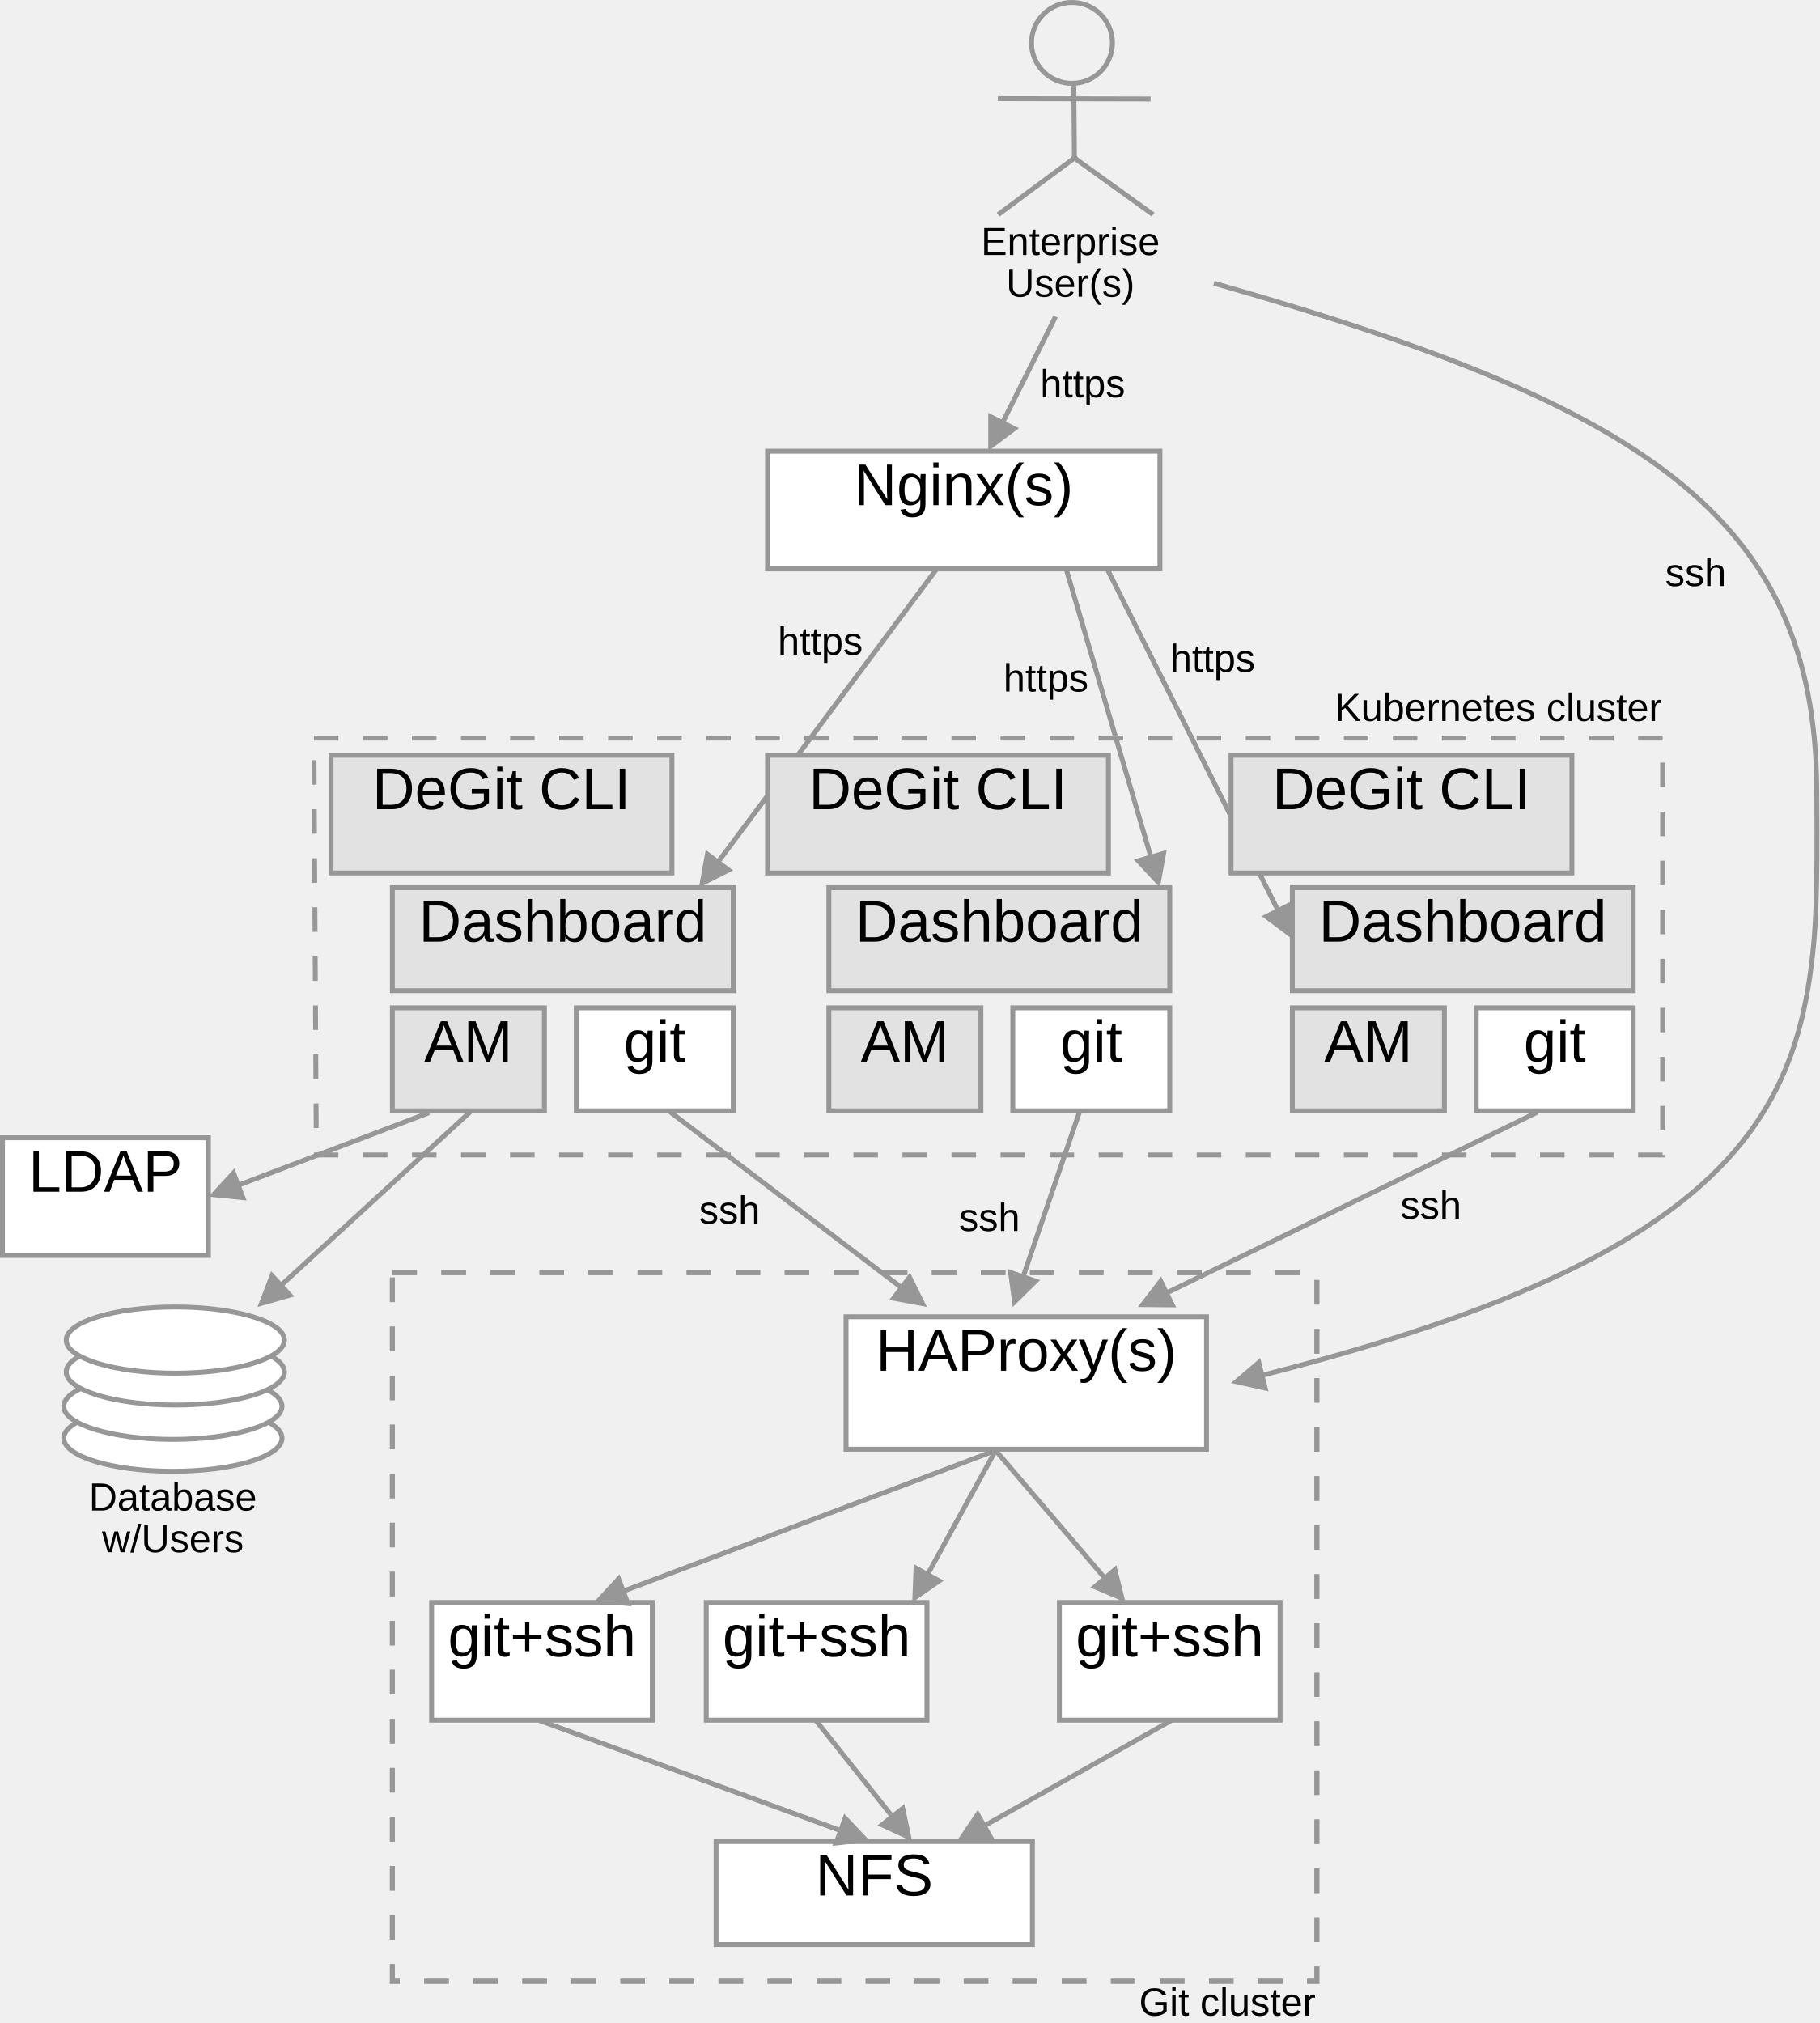
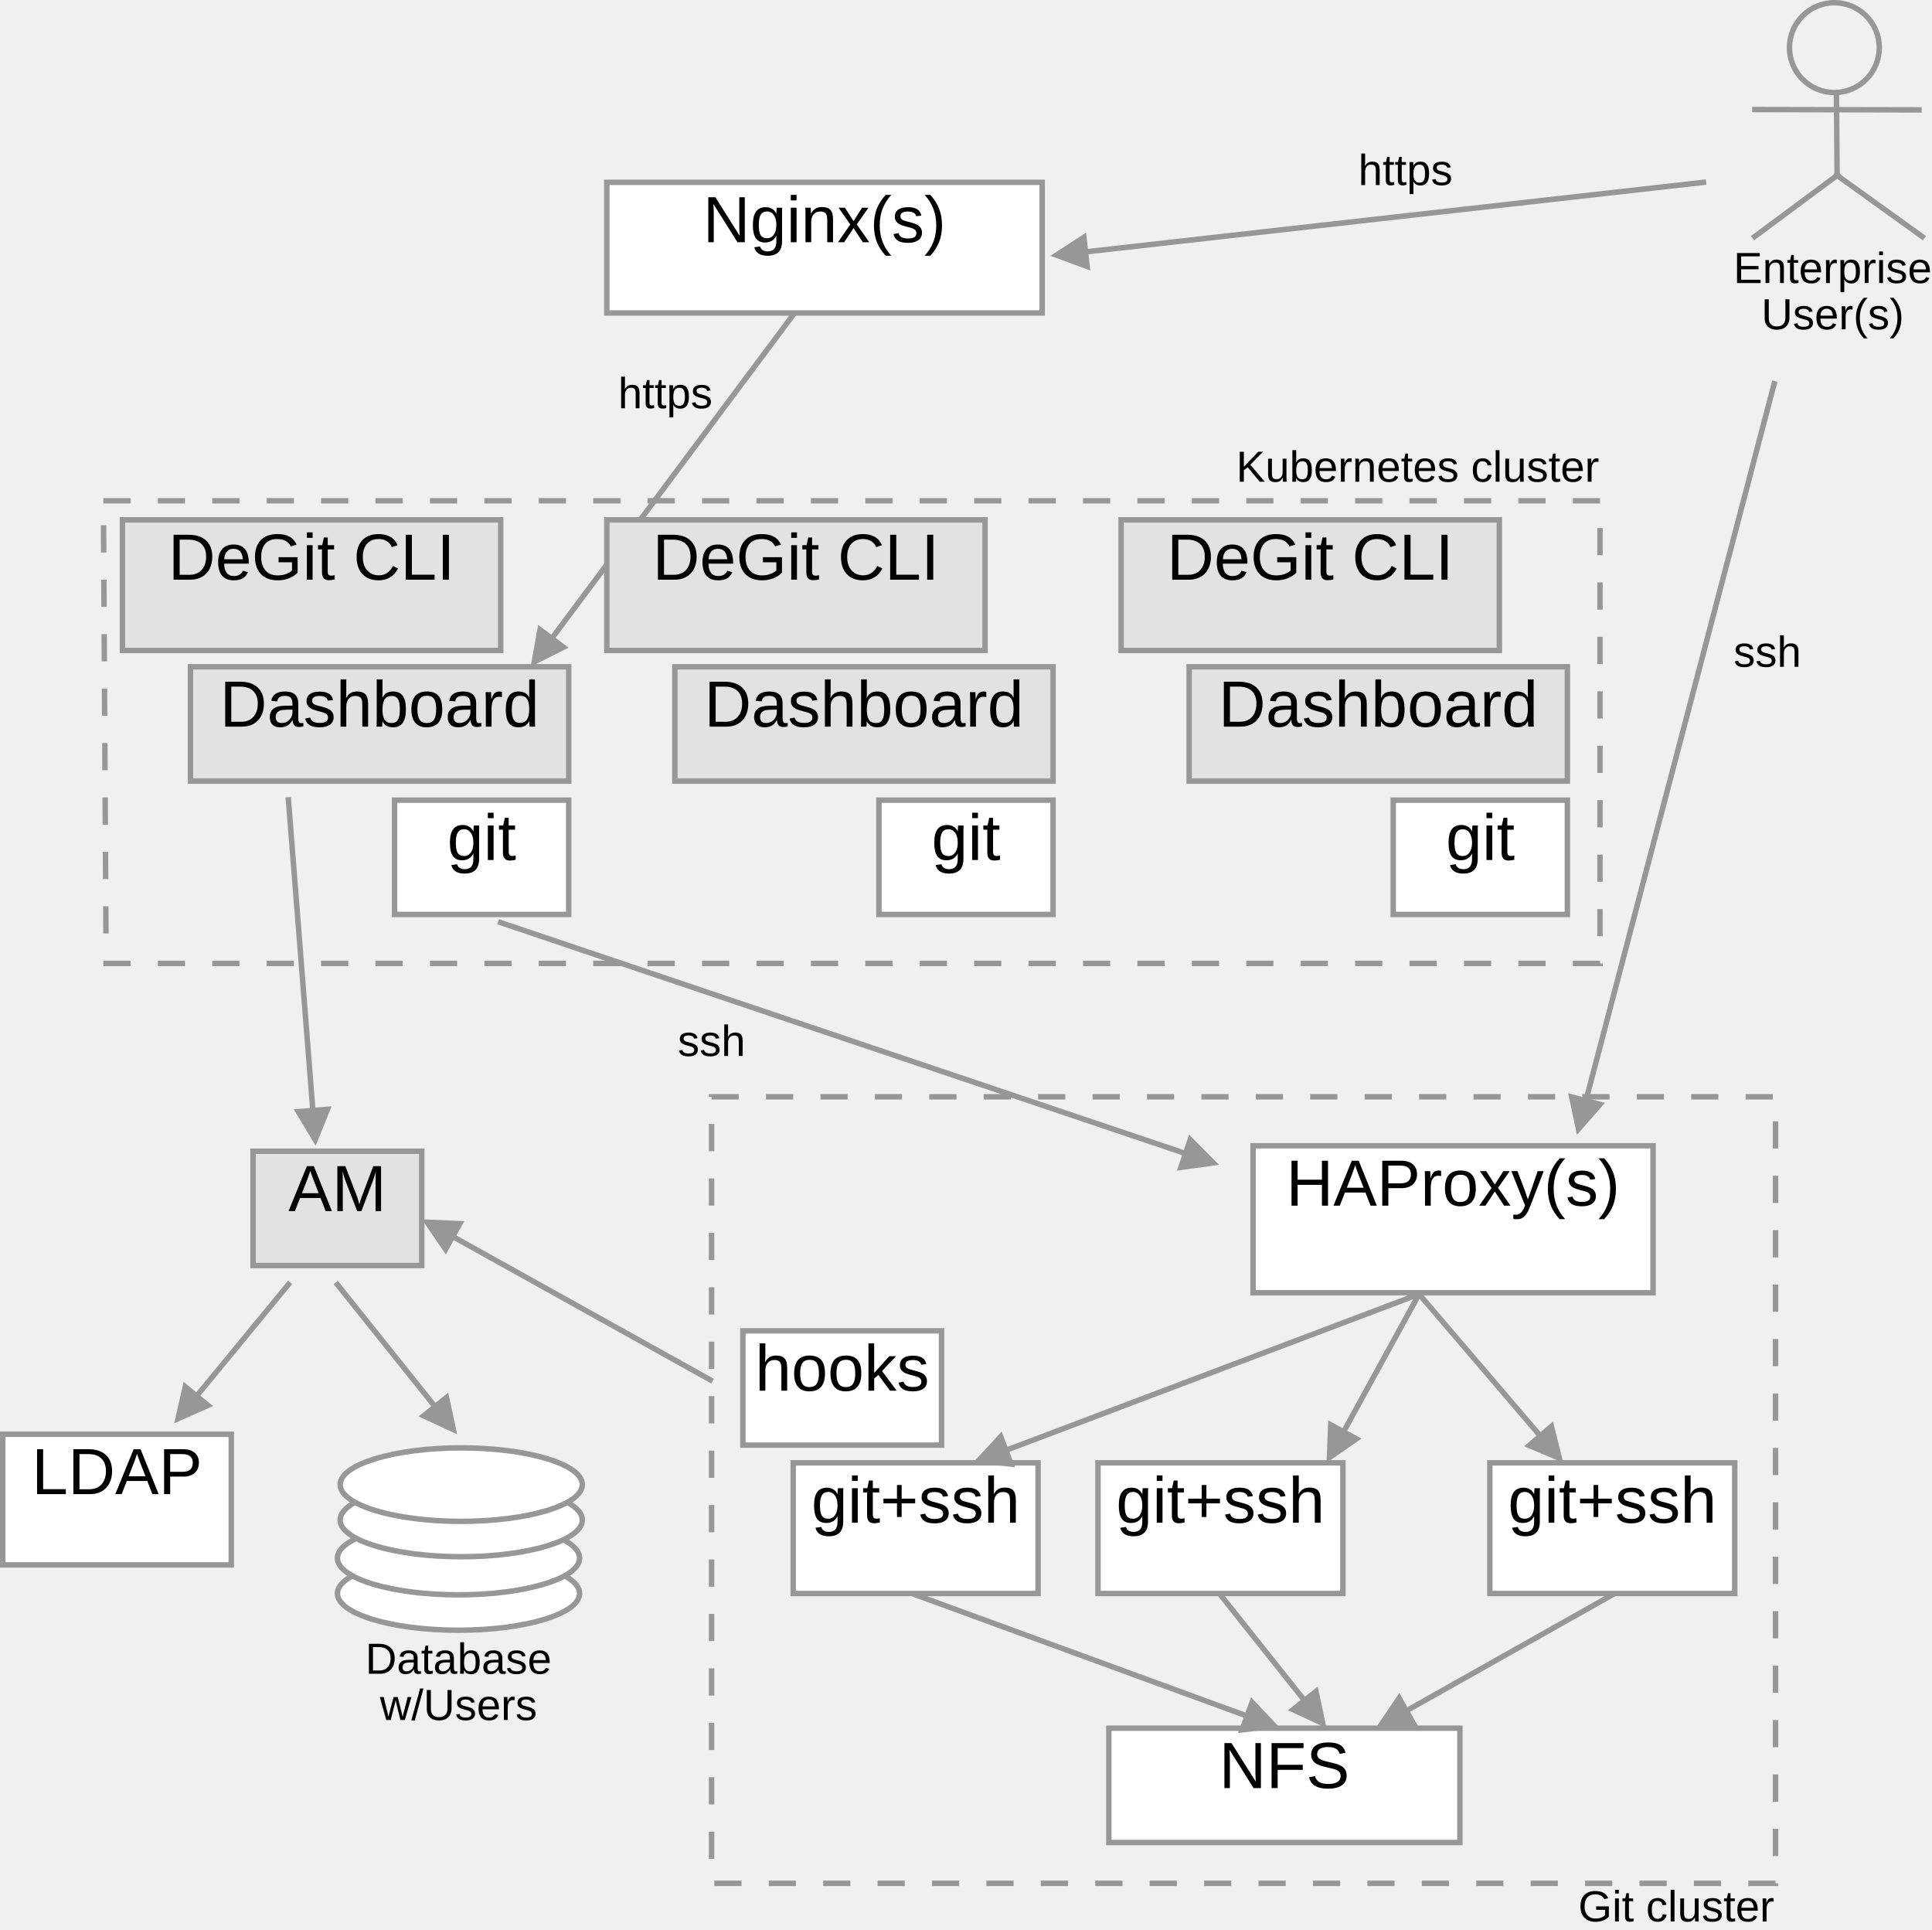
- <svg xmlns="http://www.w3.org/2000/svg" width="742px" height="825px" viewBox="0 0 742 825" version="1.1">
+ <svg xmlns="http://www.w3.org/2000/svg" width="710px" height="709px" viewBox="0 0 710 709" version="1.1">
  <g id="Page-1" stroke="none" stroke-width="1" fill="none" fill-rule="evenodd">
-     <g id="Group-2" transform="translate(1, 1)">
-       <g id="Group" transform="translate(159, 410)" fill-rule="nonzero">
+     <g id="Group-6" transform="translate(1, 1)">
+       <g id="Group" transform="translate(92, 422)">
        <rect id="Rectangle" stroke="#979797" stroke-width="2" fill="#E2E2E2" x="0" y="0" width="62" height="42" />
-         <g id="AM" transform="translate(13, 0)" fill="#000000" font-family="ArialMT, Arial" font-size="24" font-weight="normal">
-           <text>
-             <tspan x="0" y="22">AM</tspan>
-           </text>
-         </g>
+         <text id="AM" font-family="ArialMT, Arial" font-size="24" font-weight="normal" fill="#000000">
+           <tspan x="13" y="22">AM</tspan>
+         </text>
      </g>
-       <g id="Group" transform="translate(0, 463)" fill-rule="nonzero">
+       <g id="Group" transform="translate(0, 526)">
        <rect id="Rectangle" stroke="#979797" stroke-width="2" fill="#FFFFFF" x="0" y="0" width="84" height="48" />
-         <g id="LDAP" transform="translate(10, 0)" fill="#000000" font-family="ArialMT, Arial" font-size="24" font-weight="normal">
-           <text>
-             <tspan x="0.652" y="22">LDAP</tspan>
-           </text>
-         </g>
+         <text id="LDAP" font-family="ArialMT, Arial" font-size="24" font-weight="normal" fill="#000000">
+           <tspan x="10.652" y="22">LDAP</tspan>
+         </text>
      </g>
-       <g id="Group" transform="translate(344, 536)" fill-rule="nonzero">
+       <g id="Group" transform="translate(459.5, 420)">
        <rect id="Rectangle" stroke="#979797" stroke-width="2" fill="#FFFFFF" x="0" y="0" width="147" height="54" />
-         <g id="HAProxy(s)" transform="translate(12, 0)" fill="#000000" font-family="ArialMT, Arial" font-size="24" font-weight="normal">
-           <text>
-             <tspan x="0.164" y="22">HAProxy(s)</tspan>
-           </text>
-         </g>
+         <text id="HAProxy(s)" font-family="ArialMT, Arial" font-size="24" font-weight="normal" fill="#000000">
+           <tspan x="12.164" y="22">HAProxy(s)</tspan>
+         </text>
      </g>
-       <g id="Group" transform="translate(291, 750)" fill-rule="nonzero">
+       <g id="Group" transform="translate(406.5, 634)">
        <rect id="Rectangle" stroke="#979797" stroke-width="2" fill="#FFFFFF" x="0" y="0" width="129" height="42" />
-         <g id="NFS" transform="translate(40, 0)" fill="#000000" font-family="ArialMT, Arial" font-size="24" font-weight="normal">
-           <text>
-             <tspan x="0.5" y="22">NFS</tspan>
-           </text>
-         </g>
+         <text id="NFS" font-family="ArialMT, Arial" font-size="24" font-weight="normal" fill="#000000">
+           <tspan x="40.5" y="22">NFS</tspan>
+         </text>
      </g>
-       <g id="Group" transform="translate(175, 652.5)" fill-rule="nonzero">
+       <g id="Group" transform="translate(290.5, 536.5)">
        <rect id="Rectangle" stroke="#979797" stroke-width="2" fill="#FFFFFF" x="0" y="0" width="90" height="48" />
-         <g id="git+ssh" transform="translate(6, 0)" fill="#000000" font-family="ArialMT, Arial" font-size="24" font-weight="normal">
-           <text>
-             <tspan x="0.645" y="22">git+ssh</tspan>
-           </text>
-         </g>
+         <text id="git+ssh" font-family="ArialMT, Arial" font-size="24" font-weight="normal" fill="#000000">
+           <tspan x="6.645" y="22">git+ssh</tspan>
+         </text>
      </g>
-       <g id="Group" transform="translate(431, 652.5)" fill-rule="nonzero">
+       <g id="Group" transform="translate(272, 488)">
+         <rect id="Rectangle" stroke="#979797" stroke-width="2" fill="#FFFFFF" x="0" y="0" width="73" height="42" />
+         <text id="hooks" font-family="ArialMT, Arial" font-size="24" font-weight="normal" fill="#000000">
+           <tspan x="4.479" y="22">hooks</tspan>
+         </text>
+       </g>
+       <g id="Group" transform="translate(546.5, 536.5)">
        <rect id="Rectangle" stroke="#979797" stroke-width="2" fill="#FFFFFF" x="0" y="0" width="90" height="48" />
-         <g id="git+ssh" transform="translate(6, 0)" fill="#000000" font-family="ArialMT, Arial" font-size="24" font-weight="normal">
-           <text>
-             <tspan x="0.645" y="22">git+ssh</tspan>
-           </text>
-         </g>
+         <text id="git+ssh" font-family="ArialMT, Arial" font-size="24" font-weight="normal" fill="#000000">
+           <tspan x="6.645" y="22">git+ssh</tspan>
+         </text>
      </g>
-       <g id="Group" transform="translate(287, 652.5)" fill-rule="nonzero">
+       <g id="Group" transform="translate(402.5, 536.5)">
        <rect id="Rectangle" stroke="#979797" stroke-width="2" fill="#FFFFFF" x="0" y="0" width="90" height="48" />
-         <g id="git+ssh" transform="translate(6, 0)" fill="#000000" font-family="ArialMT, Arial" font-size="24" font-weight="normal">
-           <text>
-             <tspan x="0.645" y="22">git+ssh</tspan>
-           </text>
-         </g>
+         <text id="git+ssh" font-family="ArialMT, Arial" font-size="24" font-weight="normal" fill="#000000">
+           <tspan x="6.645" y="22">git+ssh</tspan>
+         </text>
      </g>
-       <polygon id="Line" fill="#979797" fill-rule="nonzero" points="173.579 451.835 174.29 453.704 173.356 454.06 97.44 482.954 99.574 488.562 84 487 94.594 475.478 96.728 481.085 172.644 452.19" />
-       <polygon id="Line" fill="#979797" fill-rule="nonzero" points="190.061 451.712 191.413 453.186 190.676 453.862 114.993 523.273 119.049 527.696 104 532 109.586 517.378 113.641 521.799 189.324 452.388" />
-       <polygon id="Line" fill="#979797" fill-rule="nonzero" points="272.809 451.599 273.605 452.204 366.456 522.735 370.086 517.957 377 532 361.617 529.106 365.246 524.327 272.395 453.796 271.599 453.191" />
-       <polygon id="Line" fill="#979797" fill-rule="nonzero" points="438.377 451.746 440.27 452.393 439.946 453.339 417.474 519.075 423.152 521.017 412 532 409.905 516.488 415.582 518.429 438.054 452.692" />
-       <polygon id="Line" fill="#979797" fill-rule="nonzero" points="625.461 451.663 626.337 453.461 625.438 453.899 476.021 526.762 478.652 532.155 463 532 472.515 519.572 475.145 524.965 624.562 452.101" />
-       <polygon id="Line" fill="#979797" fill-rule="nonzero" points="380.797 229.6 382.4 230.797 381.801 231.598 293.173 350.377 297.983 353.965 284 361 286.762 345.593 291.57 349.181 380.199 230.402" />
-       <polygon id="Line" fill="#979797" fill-rule="nonzero" points="432.677 223.758 432.959 224.718 469.008 347.286 474.765 345.594 472 361 461.334 349.544 467.09 347.851 431.041 225.282 430.758 224.323" />
-       <polygon id="Line" fill="#979797" fill-rule="nonzero" points="451.447 230.658 451.894 231.553 520.633 369.031 526 366.348 526 382 513.478 372.609 518.844 369.925 450.106 232.447 449.658 231.553" />
-       <g id="Group-4" transform="translate(399, 0)">
+       <path id="Line" d="M104.863,469.53 L106.408,470.8 L105.772,471.573 L72.665,511.822 L77.3,515.634 L63,522 L66.487,506.741 L71.12,510.551 L104.228,470.302 L104.863,469.53 Z" fill="#979797" fill-rule="nonzero" />
+       <path id="Line" d="M105.918,291.862 L105.997,292.859 L114.898,405.964 L120.88,405.494 L115,420 L106.923,406.592 L112.904,406.121 L104.003,293.016 L103.925,292.019 L105.918,291.862 Z" fill="#979797" fill-rule="nonzero" />
+       <path id="Line" d="M182.372,336.733 L183.319,337.052 L434.052,421.579 L435.97,415.894 L447,427 L431.497,429.161 L433.414,423.474 L182.681,338.948 L181.733,338.628 L182.372,336.733 Z" fill="#979797" fill-rule="nonzero" />
+       <path id="Line" d="M123.156,469.594 L123.781,470.375 L159.035,514.443 L163.72,510.695 L167,526 L152.788,519.441 L157.472,515.692 L122.219,471.625 L121.594,470.844 L123.156,469.594 Z" fill="#979797" fill-rule="nonzero" />
+       <path id="Line" d="M154,447 L169.637,447.692 L166.719,452.935 L260.486,505.126 L261.36,505.613 L260.387,507.36 L259.514,506.874 L165.746,454.682 L162.828,459.925 L154,447 Z" fill="#979797" fill-rule="nonzero" />
+       <path id="Line" d="M650.287,138.779 L652.221,139.287 L651.967,140.254 L583.023,402.712 L588.827,404.238 L578.5,416 L575.287,400.681 L581.089,402.204 L650.033,139.746 L650.287,138.779 Z" fill="#979797" fill-rule="nonzero" />
+       <path id="Line" d="M290.797,112.6 L292.4,113.797 L291.801,114.598 L203.173,233.377 L207.983,236.965 L194,244 L196.762,228.593 L201.57,232.181 L290.199,113.402 L290.797,112.6 Z" fill="#979797" fill-rule="nonzero" />
+       <g id="Group-4" transform="translate(636, 0)">
        <g id="Group-2" transform="translate(7, 0)" stroke="#979797" stroke-width="2">
          <circle id="Oval" cx="30.125" cy="16.5" r="16.5" />
          <line x1="30.875" y1="33.283" x2="31.125" y2="63" id="Line-2" stroke-linecap="square" />
          <line x1="61.205" y1="39.375" x2="0.905" y2="39.25" id="Line-2" stroke-linecap="square" />
          <line x1="62.411" y1="85.928" x2="30.911" y2="63.288" id="Line-2" stroke-linecap="square" />
-           <line x1="31.348" y1="85.928" x2="0.833" y2="63.288" id="Line-2" stroke-linecap="square" transform="translate(16.0904, 74.60781) scale(-1, 1) translate(-16.0904, -74.60781) " />
+           <line x1="31.417" y1="85.928" x2="0.902" y2="63.288" id="Line-2" stroke-linecap="square" transform="translate(16.125, 74.5) scale(-1, 1) translate(-16.125, -74.5) " />
        </g>
-         <g id="Enterprise-User(s)" transform="translate(0, 89)" fill="#000000" fill-rule="nonzero" font-family="ArialMT, Arial" font-size="16" font-weight="normal">
-           <text id="Enterprise">
-             <tspan x="0.039" y="14">Enterprise</tspan>
-           </text>
-           <text id="User(s)">
-             <tspan x="10.281" y="31">User(s)</tspan>
-           </text>
+         <text id="Enterprise-User(s)" font-family="ArialMT, Arial" font-size="16" font-weight="normal" fill="#000000">
+           <tspan x="0.039" y="103">Enterprise</tspan>
+           <tspan x="10.281" y="120">User(s)</tspan>
+         </text>
+       </g>
+       <g id="Group" transform="translate(144, 293)">
+         <rect id="Rectangle" stroke="#979797" stroke-width="2" fill="#FFFFFF" x="0" y="0" width="64" height="42" />
+         <text id="git" font-family="ArialMT, Arial" font-size="24" font-weight="normal" fill="#000000">
+           <tspan x="19.326" y="22">git</tspan>
+         </text>
+       </g>
+       <g id="Group" transform="translate(322, 293)">
+         <rect id="Rectangle" stroke="#979797" stroke-width="2" fill="#FFFFFF" x="0" y="0" width="64" height="42" />
+         <text id="git" font-family="ArialMT, Arial" font-size="24" font-weight="normal" fill="#000000">
+           <tspan x="19.326" y="22">git</tspan>
+         </text>
+       </g>
+       <g id="Group" transform="translate(511, 293)">
+         <rect id="Rectangle" stroke="#979797" stroke-width="2" fill="#FFFFFF" x="0" y="0" width="64" height="42" />
+         <text id="git" font-family="ArialMT, Arial" font-size="24" font-weight="normal" fill="#000000">
+           <tspan x="19.326" y="22">git</tspan>
+         </text>
+       </g>
+       <text id="ssh" font-family="ArialMT, Arial" font-size="16" font-weight="normal" fill="#000000">
+         <tspan x="248.051" y="387">ssh</tspan>
+       </text>
+       <text id="https" font-family="ArialMT, Arial" font-size="16" font-weight="normal" fill="#000000">
+         <tspan x="498.156" y="67">https</tspan>
+       </text>
+       <text id="https" font-family="ArialMT, Arial" font-size="16" font-weight="normal" fill="#000000">
+         <tspan x="226.156" y="149">https</tspan>
+       </text>
+       <text id="ssh" font-family="ArialMT, Arial" font-size="16" font-weight="normal" fill="#000000">
+         <tspan x="636.051" y="244">ssh</tspan>
+       </text>
+       <g id="Group-5" transform="translate(123, 531)">
+         <text id="Database-w/Users" font-family="ArialMT, Arial" font-size="16" font-weight="normal" fill="#000000">
+           <tspan x="10.254" y="83">Database</tspan>
+           <tspan x="15.609" y="100">w/Users</tspan>
+         </text>
+         <g id="Group-3" transform="translate(45, 33.5) scale(1, -1) translate(-45, -33.5) " fill="#FFFFFF" stroke="#979797" stroke-width="2">
+           <ellipse id="Oval" transform="translate(44.5, 13.5) scale(1, -1) translate(-44.5, -13.5) " cx="44.5" cy="13.5" rx="44.5" ry="13.5" />
+           <ellipse id="Oval" transform="translate(44.5, 26.5) scale(1, -1) translate(-44.5, -26.5) " cx="44.5" cy="26.5" rx="44.5" ry="13.5" />
+           <ellipse id="Oval" transform="translate(45.5, 40.5) scale(1, -1) translate(-45.5, -40.5) " cx="45.5" cy="40.5" rx="44.5" ry="13.5" />
+           <ellipse id="Oval" transform="translate(45.5, 53.5) scale(1, -1) translate(-45.5, -53.5) " cx="45.5" cy="53.5" rx="44.5" ry="13.5" />
        </g>
      </g>
-       <g id="Group" transform="translate(234, 410)" fill-rule="nonzero">
-         <rect id="Rectangle" stroke="#979797" stroke-width="2" fill="#FFFFFF" x="0" y="0" width="64" height="42" />
-         <g id="git" transform="translate(19, 0)" fill="#000000" font-family="ArialMT, Arial" font-size="24" font-weight="normal">
-           <text>
-             <tspan x="0.326" y="22">git</tspan>
-           </text>
-         </g>
-       </g>
-       <g id="Group" transform="translate(337, 410)" fill-rule="nonzero">
-         <rect id="Rectangle" stroke="#979797" stroke-width="2" fill="#E2E2E2" x="0" y="0" width="62" height="42" />
-         <g id="AM" transform="translate(13, 0)" fill="#000000" font-family="ArialMT, Arial" font-size="24" font-weight="normal">
-           <text>
-             <tspan x="0" y="22">AM</tspan>
-           </text>
-         </g>
-       </g>
-       <g id="Group" transform="translate(412, 410)" fill-rule="nonzero">
-         <rect id="Rectangle" stroke="#979797" stroke-width="2" fill="#FFFFFF" x="0" y="0" width="64" height="42" />
-         <g id="git" transform="translate(19, 0)" fill="#000000" font-family="ArialMT, Arial" font-size="24" font-weight="normal">
-           <text>
-             <tspan x="0.326" y="22">git</tspan>
-           </text>
-         </g>
-       </g>
-       <g id="Group" transform="translate(526, 410)" fill-rule="nonzero">
-         <rect id="Rectangle" stroke="#979797" stroke-width="2" fill="#E2E2E2" x="0" y="0" width="62" height="42" />
-         <g id="AM" transform="translate(13, 0)" fill="#000000" font-family="ArialMT, Arial" font-size="24" font-weight="normal">
-           <text>
-             <tspan x="0" y="22">AM</tspan>
-           </text>
-         </g>
-       </g>
-       <g id="Group" transform="translate(601, 410)" fill-rule="nonzero">
-         <rect id="Rectangle" stroke="#979797" stroke-width="2" fill="#FFFFFF" x="0" y="0" width="64" height="42" />
-         <g id="git" transform="translate(19, 0)" fill="#000000" font-family="ArialMT, Arial" font-size="24" font-weight="normal">
-           <text>
-             <tspan x="0.326" y="22">git</tspan>
-           </text>
-         </g>
-       </g>
-       <g id="ssh" transform="translate(284, 484)" fill="#000000" fill-rule="nonzero" font-family="ArialMT, Arial" font-size="16" font-weight="normal">
-         <text>
-           <tspan x="0.051" y="14">ssh</tspan>
+       <g id="Group" transform="translate(44, 190)">
+         <rect id="Rectangle" stroke="#979797" stroke-width="2" fill="#E2E2E2" x="0" y="0" width="139" height="48" />
+         <text id="DeGit-CLI" font-family="ArialMT, Arial" font-size="24" font-weight="normal" fill="#000000">
+           <tspan x="16.818" y="22">DeGit CLI</tspan>
        </text>
      </g>
-       <g id="https" transform="translate(423, 147)" fill="#000000" fill-rule="nonzero" font-family="ArialMT, Arial" font-size="16" font-weight="normal">
-         <text>
-           <tspan x="0.156" y="14">https</tspan>
+       <g id="Group" transform="translate(69, 244)">
+         <rect id="Rectangle" stroke="#979797" stroke-width="2" fill="#E2E2E2" x="0" y="0" width="139" height="42" />
+         <text id="Dashboard" font-family="ArialMT, Arial" font-size="24" font-weight="normal" fill="#000000">
+           <tspan x="10.795" y="22">Dashboard</tspan>
        </text>
      </g>
-       <g id="https" transform="translate(476, 259)" fill="#000000" fill-rule="nonzero" font-family="ArialMT, Arial" font-size="16" font-weight="normal">
-         <text>
-           <tspan x="0.156" y="14">https</tspan>
+       <g id="Group" transform="translate(222, 190)">
+         <rect id="Rectangle" stroke="#979797" stroke-width="2" fill="#E2E2E2" x="0" y="0" width="139" height="48" />
+         <text id="DeGit-CLI" font-family="ArialMT, Arial" font-size="24" font-weight="normal" fill="#000000">
+           <tspan x="16.818" y="22">DeGit CLI</tspan>
        </text>
      </g>
-       <g id="https" transform="translate(408, 267)" fill="#000000" fill-rule="nonzero" font-family="ArialMT, Arial" font-size="16" font-weight="normal">
-         <text>
-           <tspan x="0.156" y="14">https</tspan>
+       <g id="Group" transform="translate(247, 244)">
+         <rect id="Rectangle" stroke="#979797" stroke-width="2" fill="#E2E2E2" x="0" y="0" width="139" height="42" />
+         <text id="Dashboard" font-family="ArialMT, Arial" font-size="24" font-weight="normal" fill="#000000">
+           <tspan x="10.795" y="22">Dashboard</tspan>
        </text>
      </g>
-       <g id="https" transform="translate(316, 252)" fill="#000000" fill-rule="nonzero" font-family="ArialMT, Arial" font-size="16" font-weight="normal">
-         <text>
-           <tspan x="0.156" y="14">https</tspan>
+       <g id="Group" transform="translate(411, 190)">
+         <rect id="Rectangle" stroke="#979797" stroke-width="2" fill="#E2E2E2" x="0" y="0" width="139" height="48" />
+         <text id="DeGit-CLI" font-family="ArialMT, Arial" font-size="24" font-weight="normal" fill="#000000">
+           <tspan x="16.818" y="22">DeGit CLI</tspan>
        </text>
      </g>
-       <g id="ssh" transform="translate(390, 487)" fill="#000000" fill-rule="nonzero" font-family="ArialMT, Arial" font-size="16" font-weight="normal">
-         <text>
-           <tspan x="0.051" y="14">ssh</tspan>
+       <g id="Group" transform="translate(436, 244)">
+         <rect id="Rectangle" stroke="#979797" stroke-width="2" fill="#E2E2E2" x="0" y="0" width="139" height="42" />
+         <text id="Dashboard" font-family="ArialMT, Arial" font-size="24" font-weight="normal" fill="#000000">
+           <tspan x="10.795" y="22">Dashboard</tspan>
        </text>
      </g>
-       <g id="ssh" transform="translate(678, 224)" fill="#000000" fill-rule="nonzero" font-family="ArialMT, Arial" font-size="16" font-weight="normal">
-         <text>
-           <tspan x="0.051" y="14">ssh</tspan>
+       <g id="Group" transform="translate(222, 66)">
+         <rect id="Rectangle" stroke="#979797" stroke-width="2" fill="#FFFFFF" x="0" y="0" width="160" height="48" />
+         <text id="Nginx(s)" font-family="ArialMT, Arial" font-size="24" font-weight="normal" fill="#000000">
+           <tspan x="35.328" y="22">Nginx(s)</tspan>
        </text>
      </g>
-       <g id="ssh" transform="translate(570, 482)" fill="#000000" fill-rule="nonzero" font-family="ArialMT, Arial" font-size="16" font-weight="normal">
-         <text>
-           <tspan x="0.051" y="14">ssh</tspan>
-         </text>
-       </g>
-       <g id="Database-w/Users" transform="translate(35, 601)" fill="#000000" fill-rule="nonzero" font-family="ArialMT, Arial" font-size="16" font-weight="normal">
-         <text id="Database">
-           <tspan x="0.254" y="14">Database</tspan>
-         </text>
-         <text id="w/Users">
-           <tspan x="5.609" y="31">w/Users</tspan>
-         </text>
-       </g>
-       <g id="Group" transform="translate(134, 307)" fill-rule="nonzero">
-         <rect id="Rectangle" stroke="#979797" stroke-width="2" fill="#E2E2E2" x="0" y="0" width="139" height="48" />
-         <g id="DeGit-CLI" transform="translate(16, 0)" fill="#000000" font-family="ArialMT, Arial" font-size="24" font-weight="normal">
-           <text>
-             <tspan x="0.818" y="22">DeGit CLI</tspan>
-           </text>
-         </g>
-       </g>
-       <g id="Group" transform="translate(159, 361)" fill-rule="nonzero">
-         <rect id="Rectangle" stroke="#979797" stroke-width="2" fill="#E2E2E2" x="0" y="0" width="139" height="42" />
-         <g id="Dashboard" transform="translate(10, 0)" fill="#000000" font-family="ArialMT, Arial" font-size="24" font-weight="normal">
-           <text>
-             <tspan x="0.795" y="22">Dashboard</tspan>
-           </text>
-         </g>
-       </g>
-       <g id="Group" transform="translate(312, 307)" fill-rule="nonzero">
-         <rect id="Rectangle" stroke="#979797" stroke-width="2" fill="#E2E2E2" x="0" y="0" width="139" height="48" />
-         <g id="DeGit-CLI" transform="translate(16, 0)" fill="#000000" font-family="ArialMT, Arial" font-size="24" font-weight="normal">
-           <text>
-             <tspan x="0.818" y="22">DeGit CLI</tspan>
-           </text>
-         </g>
-       </g>
-       <g id="Group" transform="translate(337, 361)" fill-rule="nonzero">
-         <rect id="Rectangle" stroke="#979797" stroke-width="2" fill="#E2E2E2" x="0" y="0" width="139" height="42" />
-         <g id="Dashboard" transform="translate(10, 0)" fill="#000000" font-family="ArialMT, Arial" font-size="24" font-weight="normal">
-           <text>
-             <tspan x="0.795" y="22">Dashboard</tspan>
-           </text>
-         </g>
-       </g>
-       <g id="Group" transform="translate(501, 307)" fill-rule="nonzero">
-         <rect id="Rectangle" stroke="#979797" stroke-width="2" fill="#E2E2E2" x="0" y="0" width="139" height="48" />
-         <g id="DeGit-CLI" transform="translate(16, 0)" fill="#000000" font-family="ArialMT, Arial" font-size="24" font-weight="normal">
-           <text>
-             <tspan x="0.818" y="22">DeGit CLI</tspan>
-           </text>
-         </g>
-       </g>
-       <g id="Group" transform="translate(526, 361)" fill-rule="nonzero">
-         <rect id="Rectangle" stroke="#979797" stroke-width="2" fill="#E2E2E2" x="0" y="0" width="139" height="42" />
-         <g id="Dashboard" transform="translate(10, 0)" fill="#000000" font-family="ArialMT, Arial" font-size="24" font-weight="normal">
-           <text>
-             <tspan x="0.795" y="22">Dashboard</tspan>
-           </text>
-         </g>
-       </g>
-       <g id="Group" transform="translate(312, 183)" fill-rule="nonzero">
-         <rect id="Rectangle" stroke="#979797" stroke-width="2" fill="#FFFFFF" x="0" y="0" width="160" height="48" />
-         <g id="Nginx(s)" transform="translate(35, 0)" fill="#000000" font-family="ArialMT, Arial" font-size="24" font-weight="normal">
-           <text>
-             <tspan x="0.328" y="22">Nginx(s)</tspan>
-           </text>
-         </g>
-       </g>
-       <polygon id="Line" fill="#979797" fill-rule="nonzero" points="428.553 127.658 430.342 128.553 429.894 129.447 409.155 170.925 414.522 173.609 402 183 402 167.348 407.366 170.03" />
-       <polygon id="Line" fill="#979797" fill-rule="nonzero" points="405.11 589.09 405.76 589.85 449.662 641.208 454.224 637.31 458 652.5 443.582 646.407 448.142 642.507 404.24 591.15 403.59 590.39" />
-       <polygon id="Line" fill="#979797" fill-rule="nonzero" points="404.604 589.142 406.358 590.104 405.877 590.981 378.608 640.705 383.869 643.59 371 652.5 371.594 636.859 376.854 639.743 404.123 590.019" />
-       <polygon id="Line" fill="#979797" fill-rule="nonzero" points="332.16 699.595 332.782 700.377 363.063 738.423 367.759 734.687 371 750 356.805 743.405 361.498 739.668 331.218 701.623 330.595 700.84" />
-       <polygon id="Line" fill="#979797" fill-rule="nonzero" points="219.404 699.717 220.343 700.061 341.194 744.252 343.256 738.618 354 750 338.447 751.766 340.508 746.131 219.657 701.939 218.717 701.596" />
-       <polygon id="Line" fill="#979797" fill-rule="nonzero" points="476.381 699.638 477.362 701.381 476.491 701.871 401.689 744.001 404.633 749.229 389 750 397.763 737.031 400.707 742.258 475.509 700.129" />
-       <polygon id="Line" fill="#979797" fill-rule="nonzero" points="405.582 589.211 406.289 591.082 405.354 591.435 254.449 648.484 256.571 654.097 241 652.5 251.62 641.002 253.741 646.613 404.646 589.565" />
-       <g id="Group-3" transform="translate(70, 565.5) scale(-1, 1) rotate(-180) translate(-70, -565.5) translate(25, 532)" fill="#FFFFFF" fill-rule="nonzero" stroke="#979797" stroke-width="2">
-         <ellipse id="Oval" transform="translate(44.5, 13.5) scale(-1, 1) rotate(-180) translate(-44.5, -13.5) " cx="44.5" cy="13.5" rx="44.5" ry="13.5" />
-         <ellipse id="Oval" transform="translate(44.5, 26.5) scale(-1, 1) rotate(-180) translate(-44.5, -26.5) " cx="44.5" cy="26.5" rx="44.5" ry="13.5" />
-         <ellipse id="Oval" transform="translate(45.5, 40.5) scale(-1, 1) rotate(-180) translate(-45.5, -40.5) " cx="45.5" cy="40.5" rx="44.5" ry="13.5" />
-         <ellipse id="Oval" transform="translate(45.5, 53.5) scale(-1, 1) rotate(-180) translate(-45.5, -53.5) " cx="45.5" cy="53.5" rx="44.5" ry="13.5" />
-       </g>
-       <g id="Git-cluster" transform="translate(463, 807)" fill="#000000" fill-rule="nonzero" font-family="ArialMT, Arial" font-size="16" font-weight="normal">
-         <text>
-           <tspan x="0.492" y="14">Git cluster</tspan>
-         </text>
-       </g>
-       <g id="Kubernetes-cluster" transform="translate(543, 279)" fill="#000000" fill-rule="nonzero" font-family="ArialMT, Arial" font-size="16" font-weight="normal">
-         <text>
-           <tspan x="0.297" y="14">Kubernetes cluster</tspan>
-         </text>
-       </g>
-       <path d="M159,518 L536,518 L536,807 L159,807 L159,518 Z" id="Rectangle" stroke="#979797" stroke-width="2" stroke-dasharray="10" />
-       <path d="M159,518 L536,518 L536,807 L159,807 L159,518 Z" id="Rectangle" stroke="#979797" stroke-width="2" stroke-dasharray="10" />
-       <path d="M127,300 L677,300 L677,470 L128,470 L127,300 Z" id="Rectangle" stroke="#979797" stroke-width="2" stroke-dasharray="10" />
-       <path id="Path" d="M494.274,113.538 C588.441,140.327 645.189,163.825 682.513,193.346 C722.387,224.884 740.469,264.305 740.845,320.493 C740.852,321.436 740.858,322.32 740.868,323.788 C741.145,363.579 740.695,379.415 737.852,398.502 C734.169,423.229 726.563,443.394 713.237,461.463 C683.51,501.769 623.695,532.649 517.08,560.015 L514.826,560.59 L516.274,566.42 L501,563 L512.901,552.833 L514.344,558.648 L516.575,558.08 C622.788,530.818 682.234,500.13 711.627,460.276 C724.746,442.489 732.236,422.629 735.874,398.207 C738.696,379.261 739.144,363.484 738.868,323.802 C738.858,322.334 738.852,321.45 738.845,320.507 C738.473,264.908 720.656,226.065 681.272,194.915 C644.58,165.894 588.788,142.653 496.533,116.263 L493.726,115.462 L494.274,113.538 Z" fill="#979797" fill-rule="nonzero" />
+       <path id="Line" d="M625.882,64.894 L626.106,66.882 L625.112,66.994 L399.023,92.428 L399.695,98.391 L385,93 L398.13,84.479 L398.8,90.441 L624.888,65.006 L625.882,64.894 Z" fill="#979797" fill-rule="nonzero" />
+       <path id="Line" d="M520.61,473.09 L521.26,473.85 L565.162,525.208 L569.724,521.31 L573.5,536.5 L559.082,530.407 L563.642,526.507 L519.74,475.15 L519.09,474.39 L520.61,473.09 Z" fill="#979797" fill-rule="nonzero" />
+       <path id="Line" d="M520.104,473.142 L521.858,474.104 L521.377,474.981 L494.108,524.705 L499.369,527.59 L486.5,536.5 L487.094,520.859 L492.354,523.743 L519.623,474.019 L520.104,473.142 Z" fill="#979797" fill-rule="nonzero" />
+       <path id="Line" d="M447.66,583.595 L448.282,584.377 L478.563,622.423 L483.259,618.687 L486.5,634 L472.305,627.405 L476.998,623.668 L446.718,585.623 L446.095,584.84 L447.66,583.595 Z" fill="#979797" fill-rule="nonzero" />
+       <path id="Line" d="M334.904,583.717 L335.843,584.061 L456.694,628.252 L458.756,622.618 L469.5,634 L453.947,635.766 L456.008,630.131 L335.157,585.939 L334.217,585.596 L334.904,583.717 Z" fill="#979797" fill-rule="nonzero" />
+       <path id="Line" d="M591.881,583.638 L592.862,585.381 L591.991,585.871 L517.189,628.001 L520.133,633.229 L504.5,634 L513.263,621.031 L516.207,626.258 L591.009,584.129 L591.881,583.638 Z" fill="#979797" fill-rule="nonzero" />
+       <path id="Line" d="M521.082,473.211 L521.789,475.082 L520.854,475.435 L369.949,532.484 L372.071,538.097 L356.5,536.5 L367.12,525.002 L369.241,530.613 L520.146,473.565 L521.082,473.211 Z" fill="#979797" fill-rule="nonzero" />
+       <text id="Git-cluster" font-family="ArialMT, Arial" font-size="16" font-weight="normal" fill="#000000">
+         <tspan x="578.992" y="705">Git cluster</tspan>
+       </text>
+       <text id="Kubernetes-cluster" font-family="ArialMT, Arial" font-size="16" font-weight="normal" fill="#000000">
+         <tspan x="453.297" y="176">Kubernetes cluster</tspan>
+       </text>
+       <path d="M260.5,402 L651.5,402 L651.5,691 L260.5,691 L260.5,402 Z" id="Rectangle" stroke="#979797" stroke-width="2" stroke-dasharray="10" />
+       <path d="M37,183 L587,183 L587,353 L38,353 L37,183 Z" id="Rectangle" stroke="#979797" stroke-width="2" stroke-dasharray="10" />
    </g>
  </g>
</svg>
